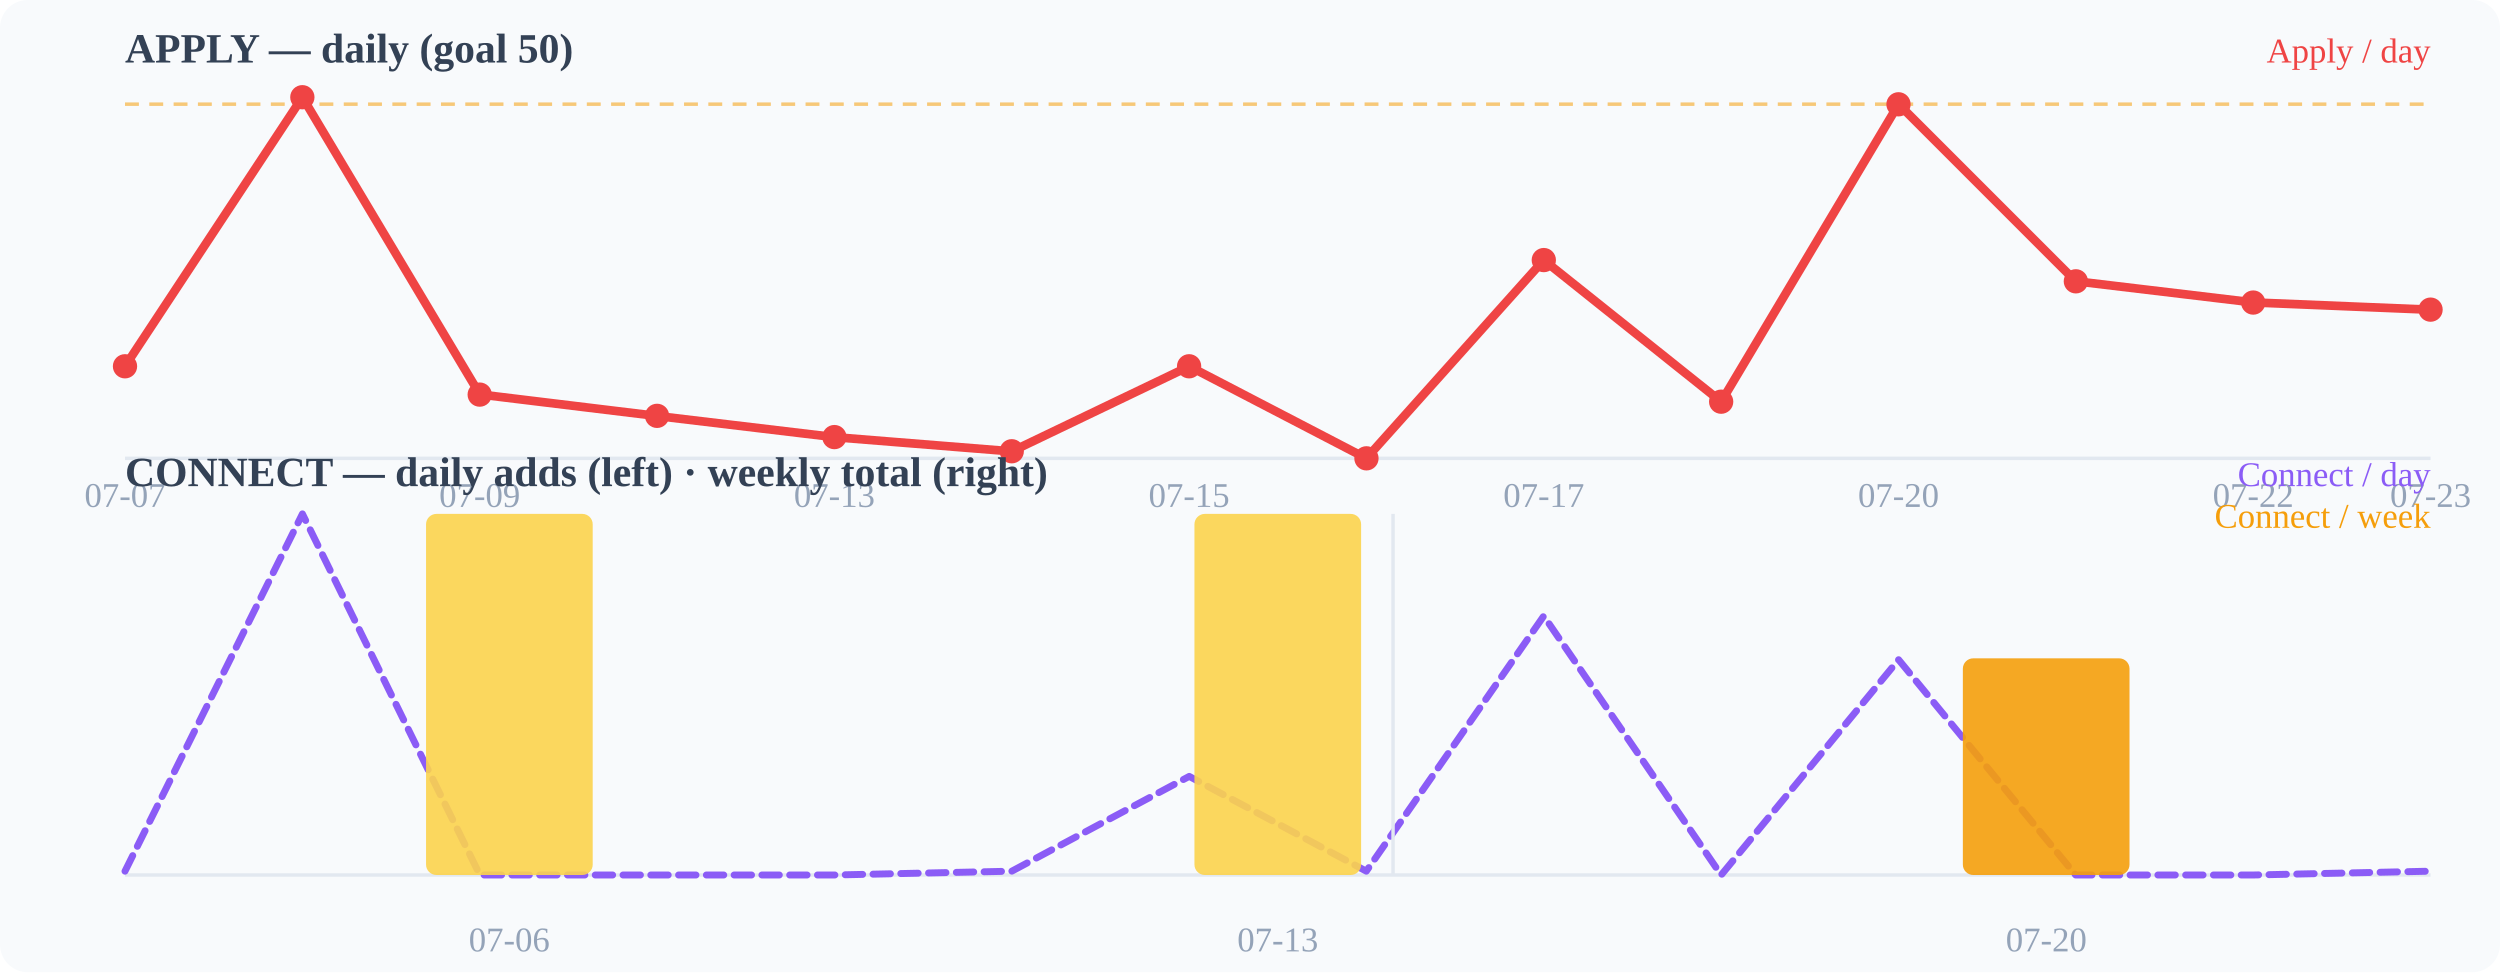
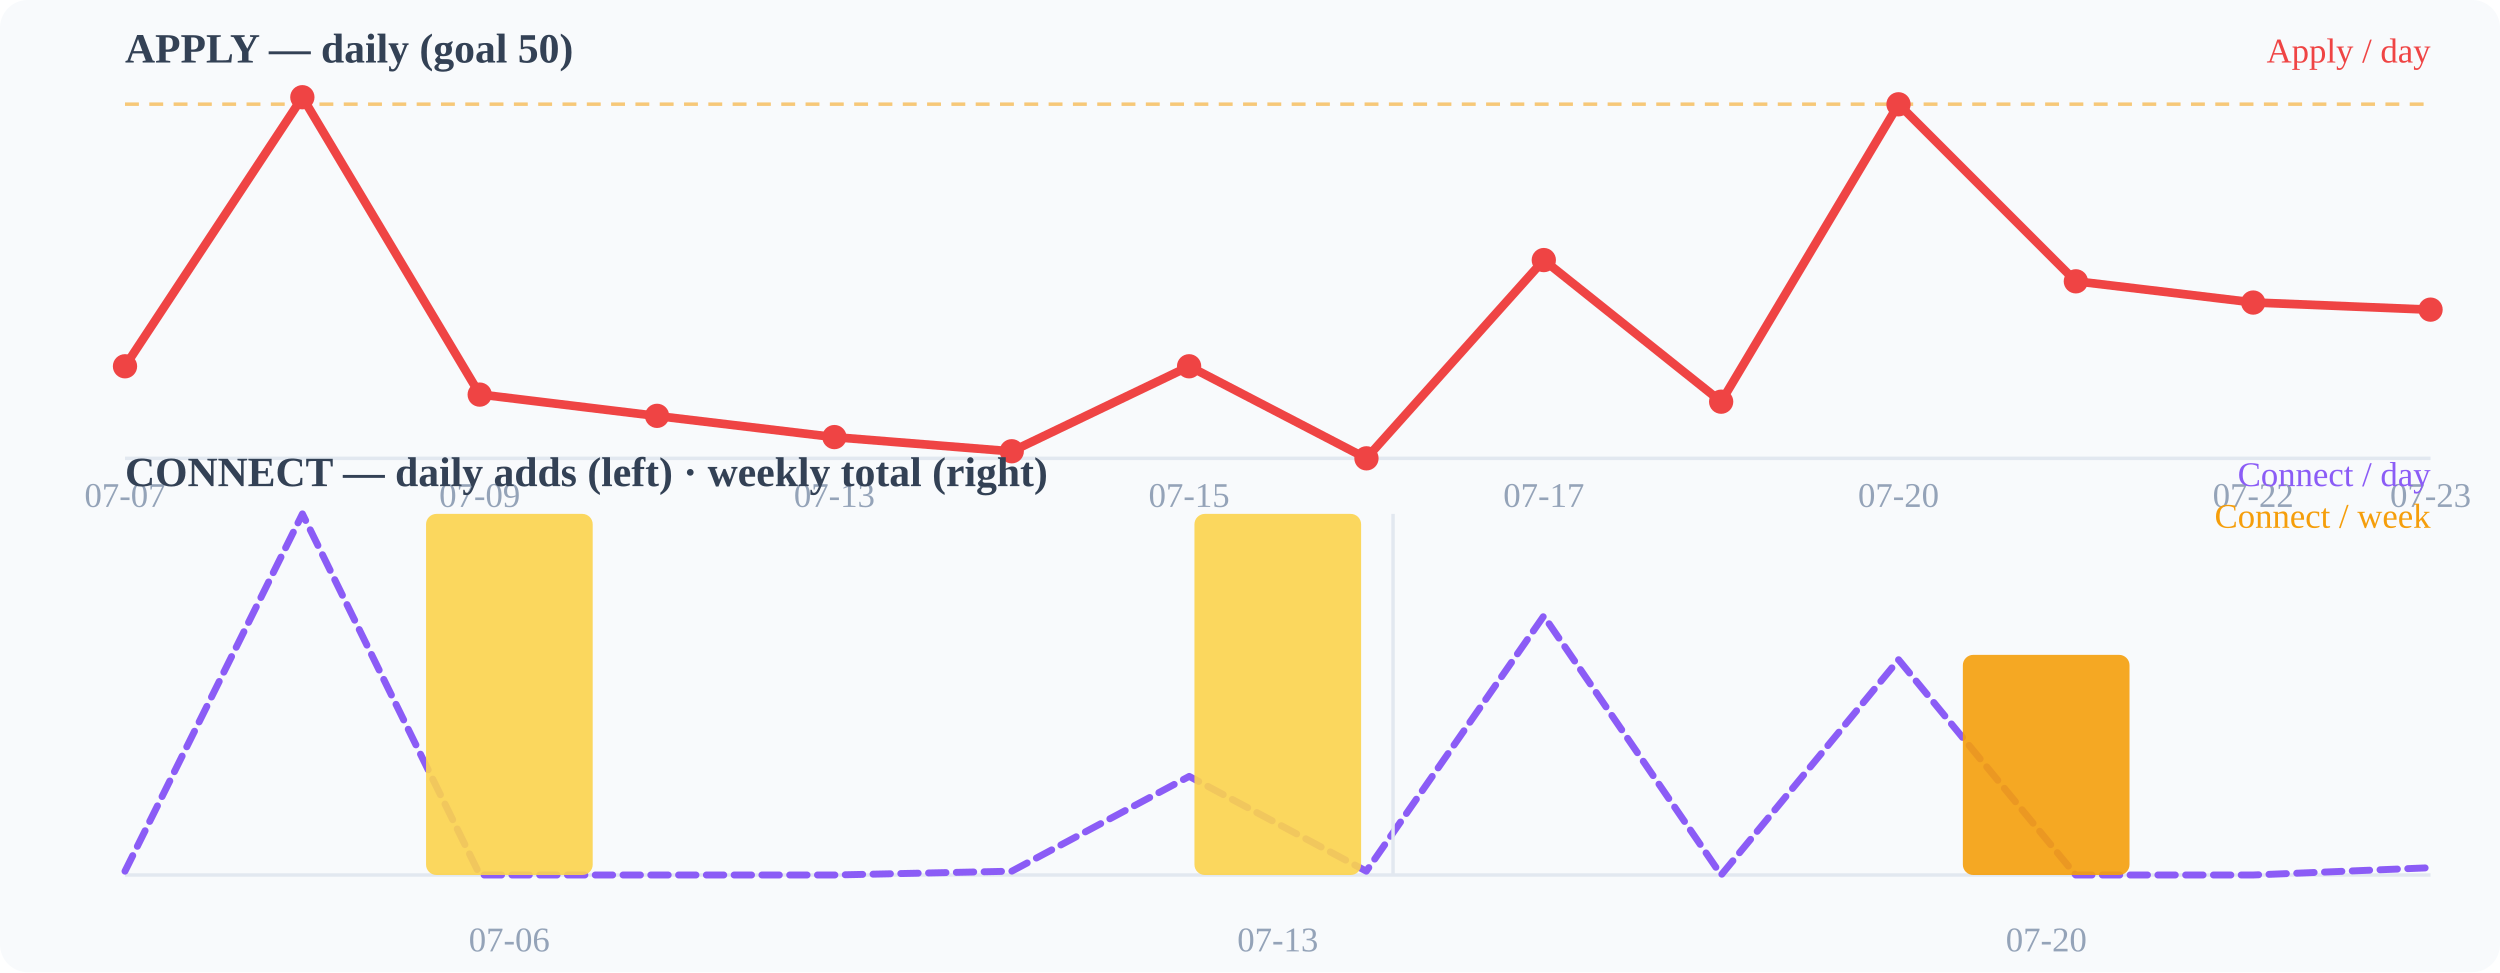
<svg xmlns="http://www.w3.org/2000/svg" width="720" height="280" viewBox="0 0 720 280">
  <rect width="720" height="280" fill="#f8fafc" rx="8" />
  <text x="36" y="18" font-size="12" font-weight="600" fill="#334155">APPLY — daily (goal 50)</text>
  <line x1="36" y1="132" x2="700" y2="132" stroke="#e2e8f0" stroke-width="1" />
  <line x1="36" y1="30.0" x2="700" y2="30.0" stroke="#f59e0b" stroke-width="1" stroke-dasharray="4 3" opacity="0.55" />
  <polyline points="36.0,105.5 87.1,28.0 138.2,113.6 189.2,119.8 240.3,125.9 291.4,130.0 342.5,105.5 393.5,132.0 444.6,74.9 495.7,115.7 546.8,30.0 597.8,81.0 648.9,87.1 700.0,89.2" fill="none" stroke="#ef4444" stroke-width="2.5" stroke-linecap="round" stroke-linejoin="round" />
  <circle cx="36" cy="105.49" r="3.5" fill="#ef4444" />
  <circle cx="87.077" cy="28" r="3.5" fill="#ef4444" />
  <circle cx="138.154" cy="113.647" r="3.5" fill="#ef4444" />
  <circle cx="189.231" cy="119.765" r="3.5" fill="#ef4444" />
  <circle cx="240.308" cy="125.882" r="3.5" fill="#ef4444" />
  <circle cx="291.385" cy="129.961" r="3.5" fill="#ef4444" />
  <circle cx="342.462" cy="105.49" r="3.5" fill="#ef4444" />
  <circle cx="393.538" cy="132" r="3.5" fill="#ef4444" />
  <circle cx="444.615" cy="74.902" r="3.5" fill="#ef4444" />
  <circle cx="495.692" cy="115.686" r="3.5" fill="#ef4444" />
  <circle cx="546.769" cy="30.039" r="3.5" fill="#ef4444" />
  <circle cx="597.846" cy="81.02" r="3.5" fill="#ef4444" />
  <circle cx="648.923" cy="87.137" r="3.5" fill="#ef4444" />
  <circle cx="700" cy="89.176" r="3.5" fill="#ef4444" />
  <text x="36" y="146" font-size="10" fill="#94a3b8" text-anchor="middle">07-07</text>
  <text x="138.154" y="146" font-size="10" fill="#94a3b8" text-anchor="middle">07-09</text>
  <text x="240.308" y="146" font-size="10" fill="#94a3b8" text-anchor="middle">07-13</text>
  <text x="342.462" y="146" font-size="10" fill="#94a3b8" text-anchor="middle">07-15</text>
  <text x="444.615" y="146" font-size="10" fill="#94a3b8" text-anchor="middle">07-17</text>
  <text x="546.769" y="146" font-size="10" fill="#94a3b8" text-anchor="middle">07-20</text>
  <text x="648.923" y="146" font-size="10" fill="#94a3b8" text-anchor="middle">07-22</text>
  <text x="700" y="146" font-size="10" fill="#94a3b8" text-anchor="middle">07-23</text>
  <text x="36" y="140" font-size="12" font-weight="600" fill="#334155">CONNECT — daily adds (left) · weekly total (right)</text>
  <line x1="36" y1="252" x2="700" y2="252" stroke="#e2e8f0" stroke-width="1" />
-   <polyline points="36.0,250.9 87.1,148.0 138.2,252.0 189.2,252.0 240.3,252.0 291.4,250.9 342.5,223.6 393.5,250.9 444.6,177.4 495.7,252.0 546.8,190.0 597.8,252.0 648.9,252.0 700.0,250.9" fill="none" stroke="#8b5cf6" stroke-width="2" stroke-linecap="round" stroke-linejoin="round" stroke-dasharray="5 3" />
+   <polyline points="36.0,250.9 87.1,148.0 138.2,252.0 189.2,252.0 240.3,252.0 291.4,250.9 342.5,223.6 393.5,250.9 444.6,177.4 495.7,252.0 546.8,190.0 597.8,252.0 648.9,252.0 700.0,249.9" fill="none" stroke="#8b5cf6" stroke-width="2" stroke-linecap="round" stroke-linejoin="round" stroke-dasharray="5 3" />
  <rect x="122.7" y="148.0" width="48" height="104.0" rx="3" fill="#fcd34d" opacity="0.9" />
  <rect x="344.0" y="148.0" width="48" height="104.0" rx="3" fill="#fcd34d" opacity="0.9" />
-   <rect x="565.3" y="189.6" width="48" height="62.4" rx="3" fill="#f59e0b" opacity="0.9" />
+   <rect x="565.3" y="188.6" width="48" height="63.4" rx="3" fill="#f59e0b" opacity="0.9" />
  <line x1="401.2" y1="148" x2="401.2" y2="252" stroke="#e2e8f0" stroke-width="1" />
  <text x="146.667" y="274" font-size="10" fill="#94a3b8" text-anchor="middle">07-06</text>
  <text x="368" y="274" font-size="10" fill="#94a3b8" text-anchor="middle">07-13</text>
  <text x="589.333" y="274" font-size="10" fill="#94a3b8" text-anchor="middle">07-20</text>
  <text x="700" y="18" font-size="10" fill="#ef4444" text-anchor="end">Apply / day</text>
  <text x="700" y="140" font-size="10" fill="#8b5cf6" text-anchor="end">Connect / day</text>
  <text x="700" y="152" font-size="10" fill="#f59e0b" text-anchor="end">Connect / week</text>
</svg>
